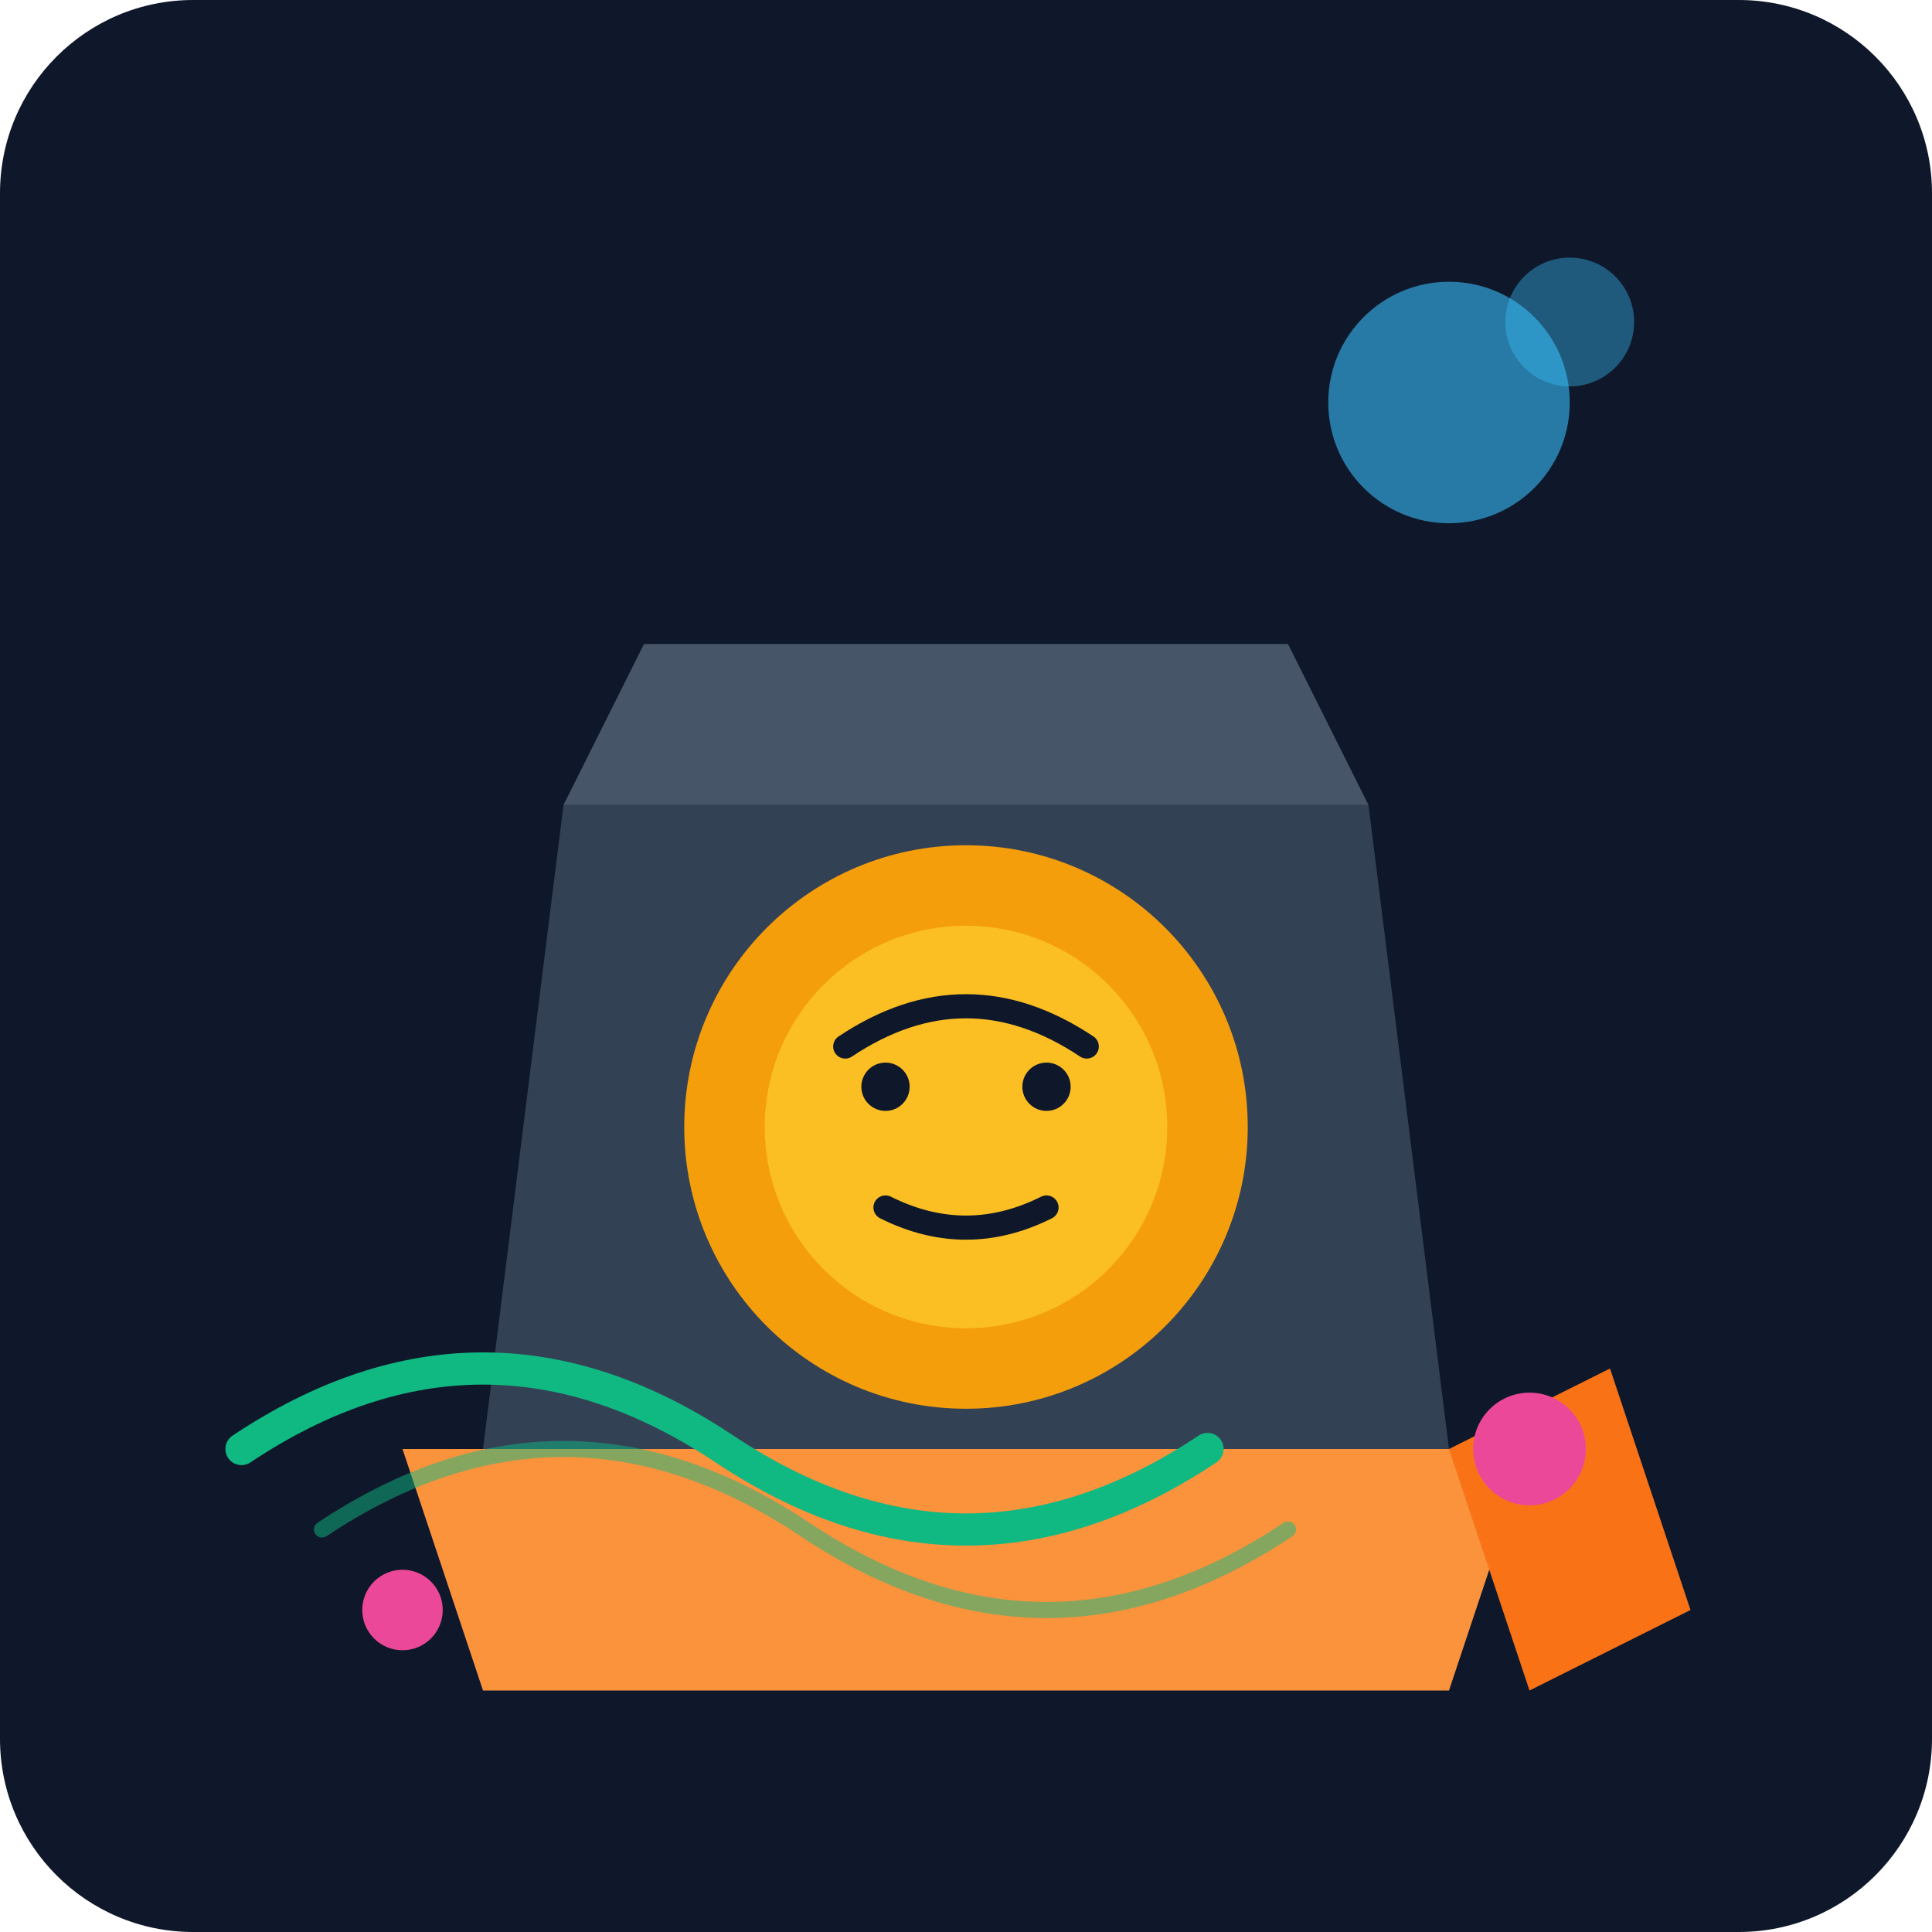
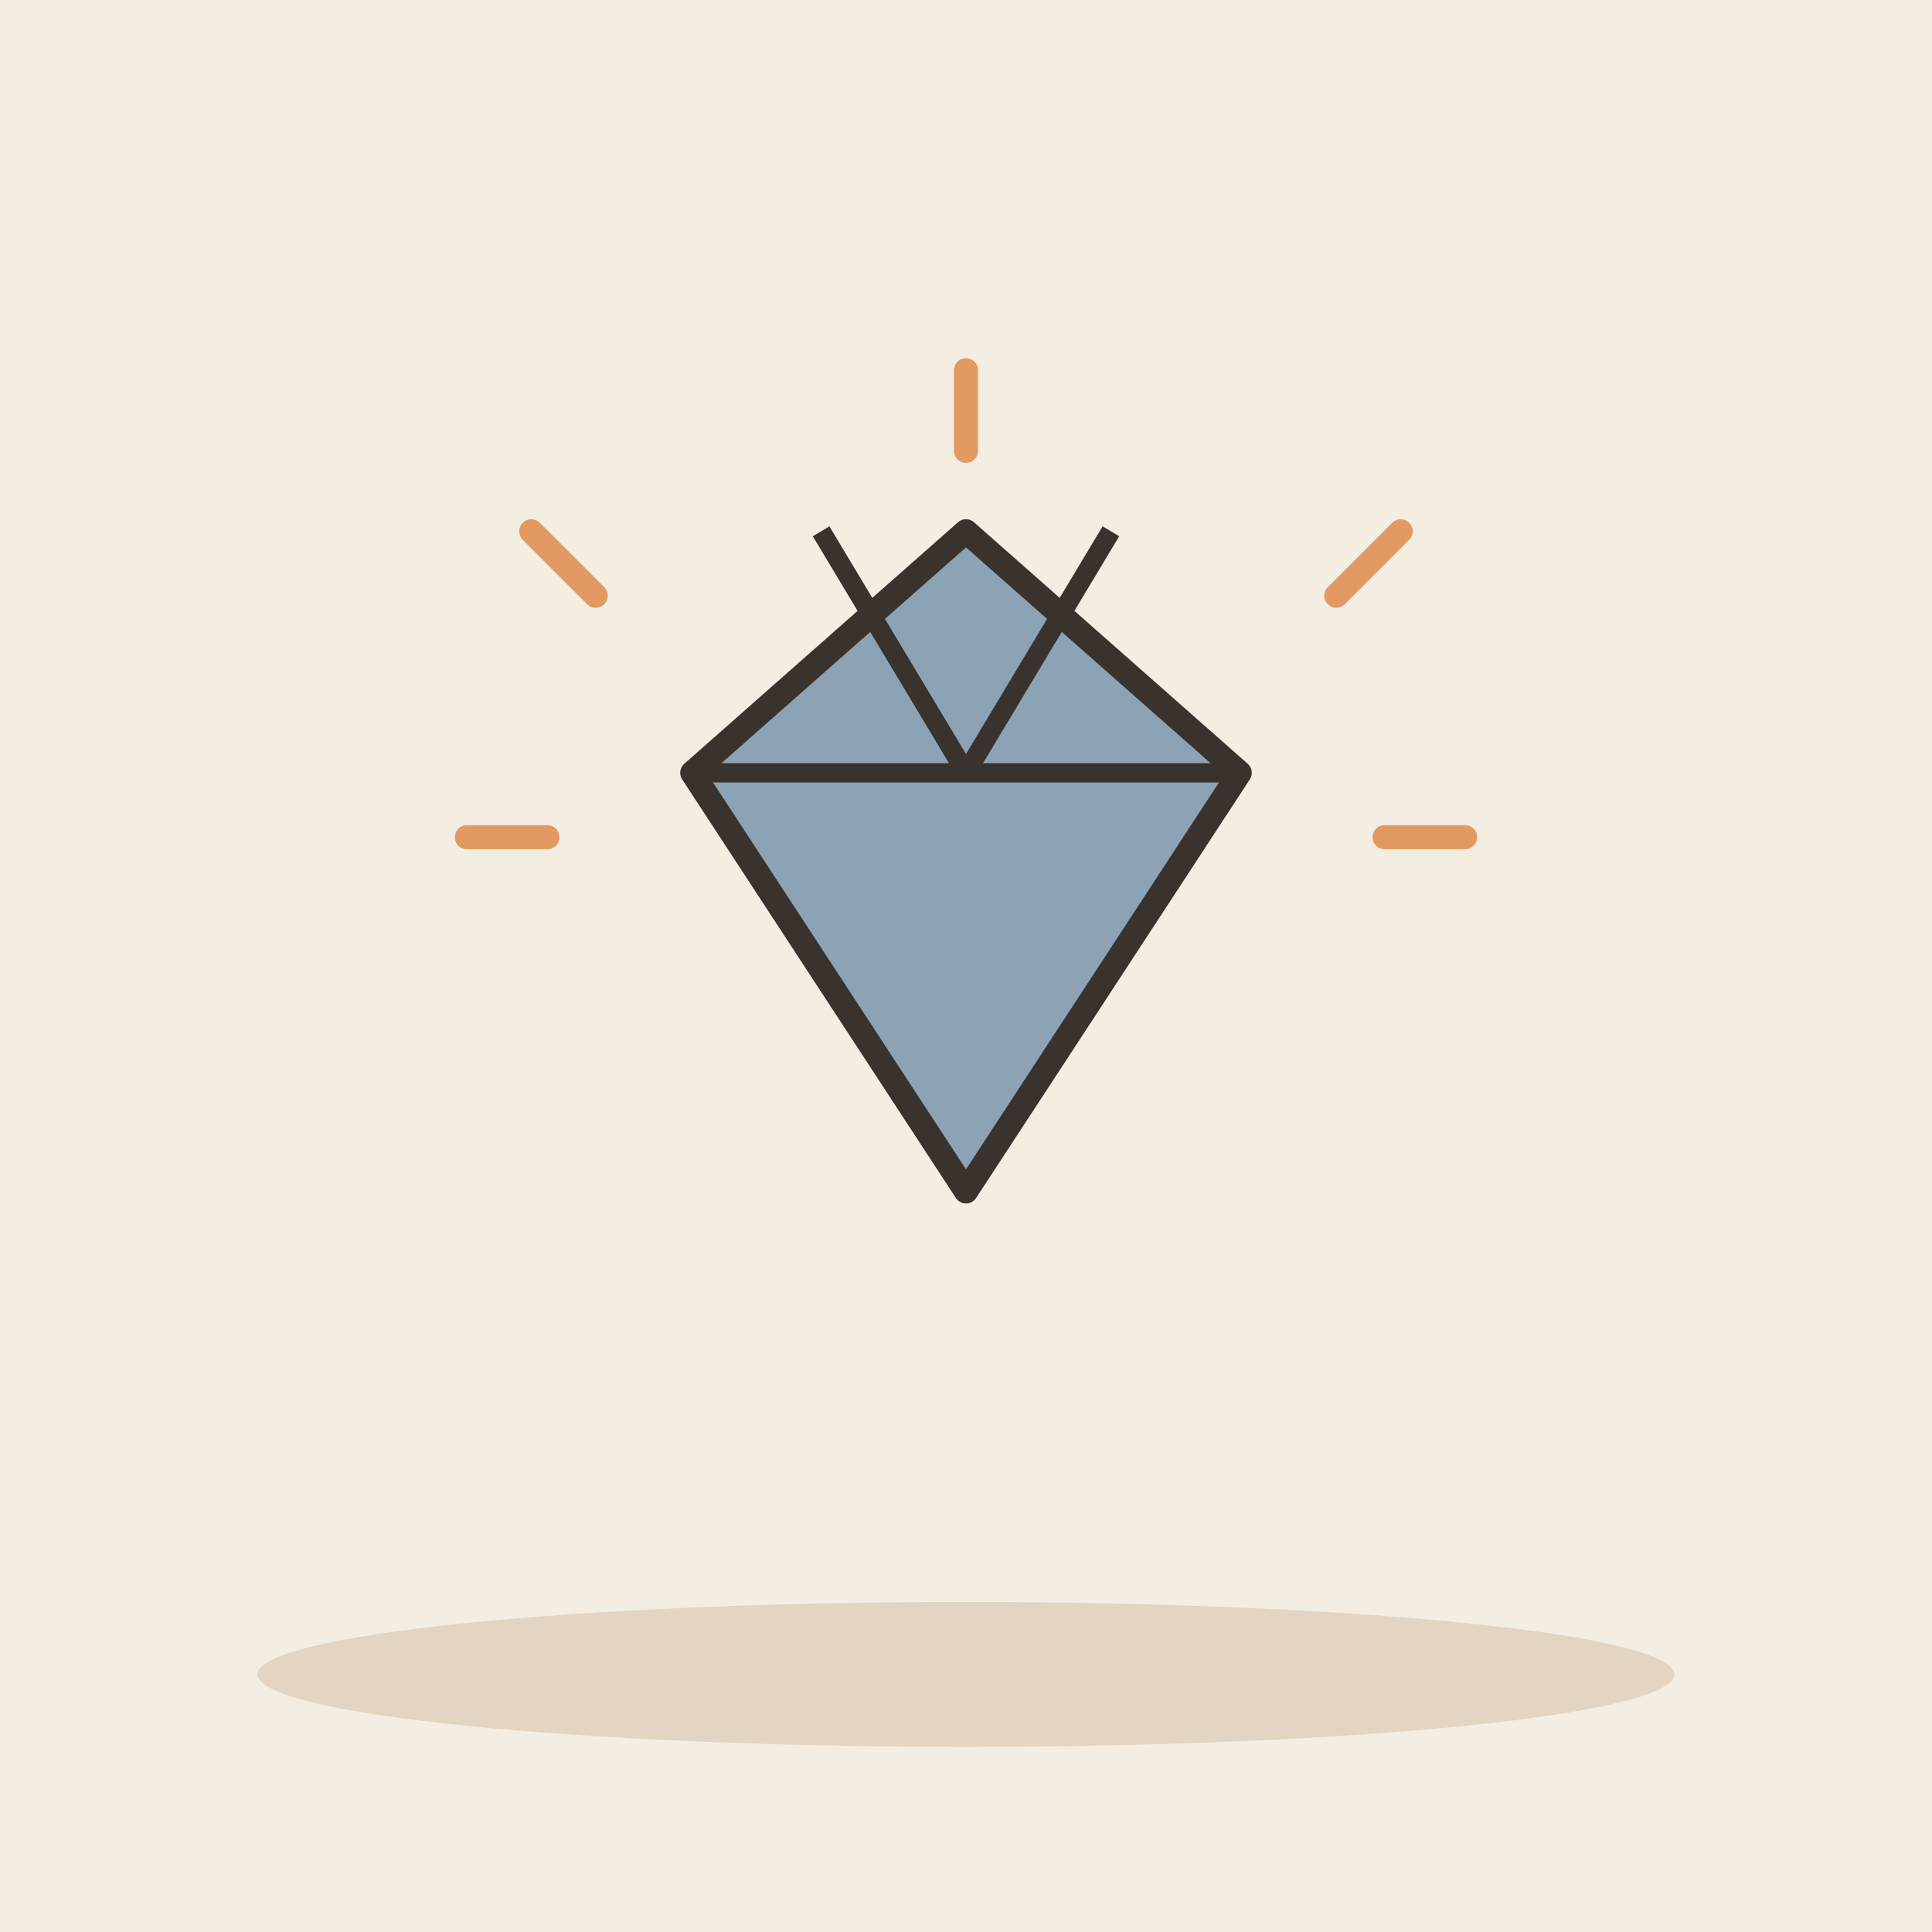
- <svg xmlns="http://www.w3.org/2000/svg" viewBox="0 0 240 240">
-   <defs>
-     <linearGradient id="bg" x1="0" y1="0" x2="0" y2="240">
-       <stop offset="0%" stop-color="#0f172a" />
-       <stop offset="100%" stop-color="#1e293b" />
-     </linearGradient>
-   </defs>
-   <rect width="240" height="240" rx="24" fill="url(#bg)" />
-   <g transform="translate(40, 60)">
-     <path d="M20 120 L140 120 L130 40 L30 40 Z" fill="#334155" />
-     <path d="M30 40 L130 40 L120 20 L40 20 Z" fill="#475569" />
-     <circle cx="80" cy="80" r="35" fill="#f59e0b" />
-     <circle cx="80" cy="80" r="25" fill="#fbbf24" />
-     <path d="M65 70 Q80 60 95 70" stroke="#0f172a" stroke-width="3" fill="none" stroke-linecap="round" />
-     <circle cx="70" cy="75" r="3" fill="#0f172a" />
-     <circle cx="90" cy="75" r="3" fill="#0f172a" />
-     <path d="M70 90 Q80 95 90 90" stroke="#0f172a" stroke-width="3" fill="none" stroke-linecap="round" />
-     <path d="M10 120 L20 150 L140 150 L150 120" fill="#fb923c" />
-     <path d="M140 120 L150 150 L170 140 L160 110" fill="#f97316" />
-   </g>
-   <circle cx="180" cy="50" r="15" fill="#38bdf8" opacity="0.6" />
-   <circle cx="195" cy="40" r="8" fill="#38bdf8" opacity="0.4" />
-   <path d="M30 180 Q60 160 90 180 T150 180" stroke="#10b981" stroke-width="4" fill="none" stroke-linecap="round" />
-   <path d="M40 190 Q70 170 100 190 T160 190" stroke="#10b981" stroke-width="2" fill="none" stroke-linecap="round" opacity="0.5" />
-   <circle cx="50" cy="200" r="5" fill="#ec4899" />
-   <circle cx="190" cy="180" r="7" fill="#ec4899" />
+ <svg xmlns="http://www.w3.org/2000/svg" viewBox="0 0 240 240" data-style="editorial">
+   <rect width="240" height="240" fill="#F4EDE2" />
+   <ellipse cx="120" cy="208" rx="88" ry="9" fill="#E3D5C1" />
+   <polygon points="120,66 154,96 120,148 86,96" fill="#8CA3B5" stroke="#3A332D" stroke-width="3" stroke-linejoin="round" />
+   <path d="M86 96 H154 M102 66 L120 96 L138 66" fill="none" stroke="#3A332D" stroke-width="2.4" stroke-linejoin="round" />
+   <path d="M66 66 L74 74 M174 66 L166 74 M120 46 V56 M58 104 H68 M172 104 H182" stroke="#E39A62" stroke-width="3" stroke-linecap="round" />
</svg>
